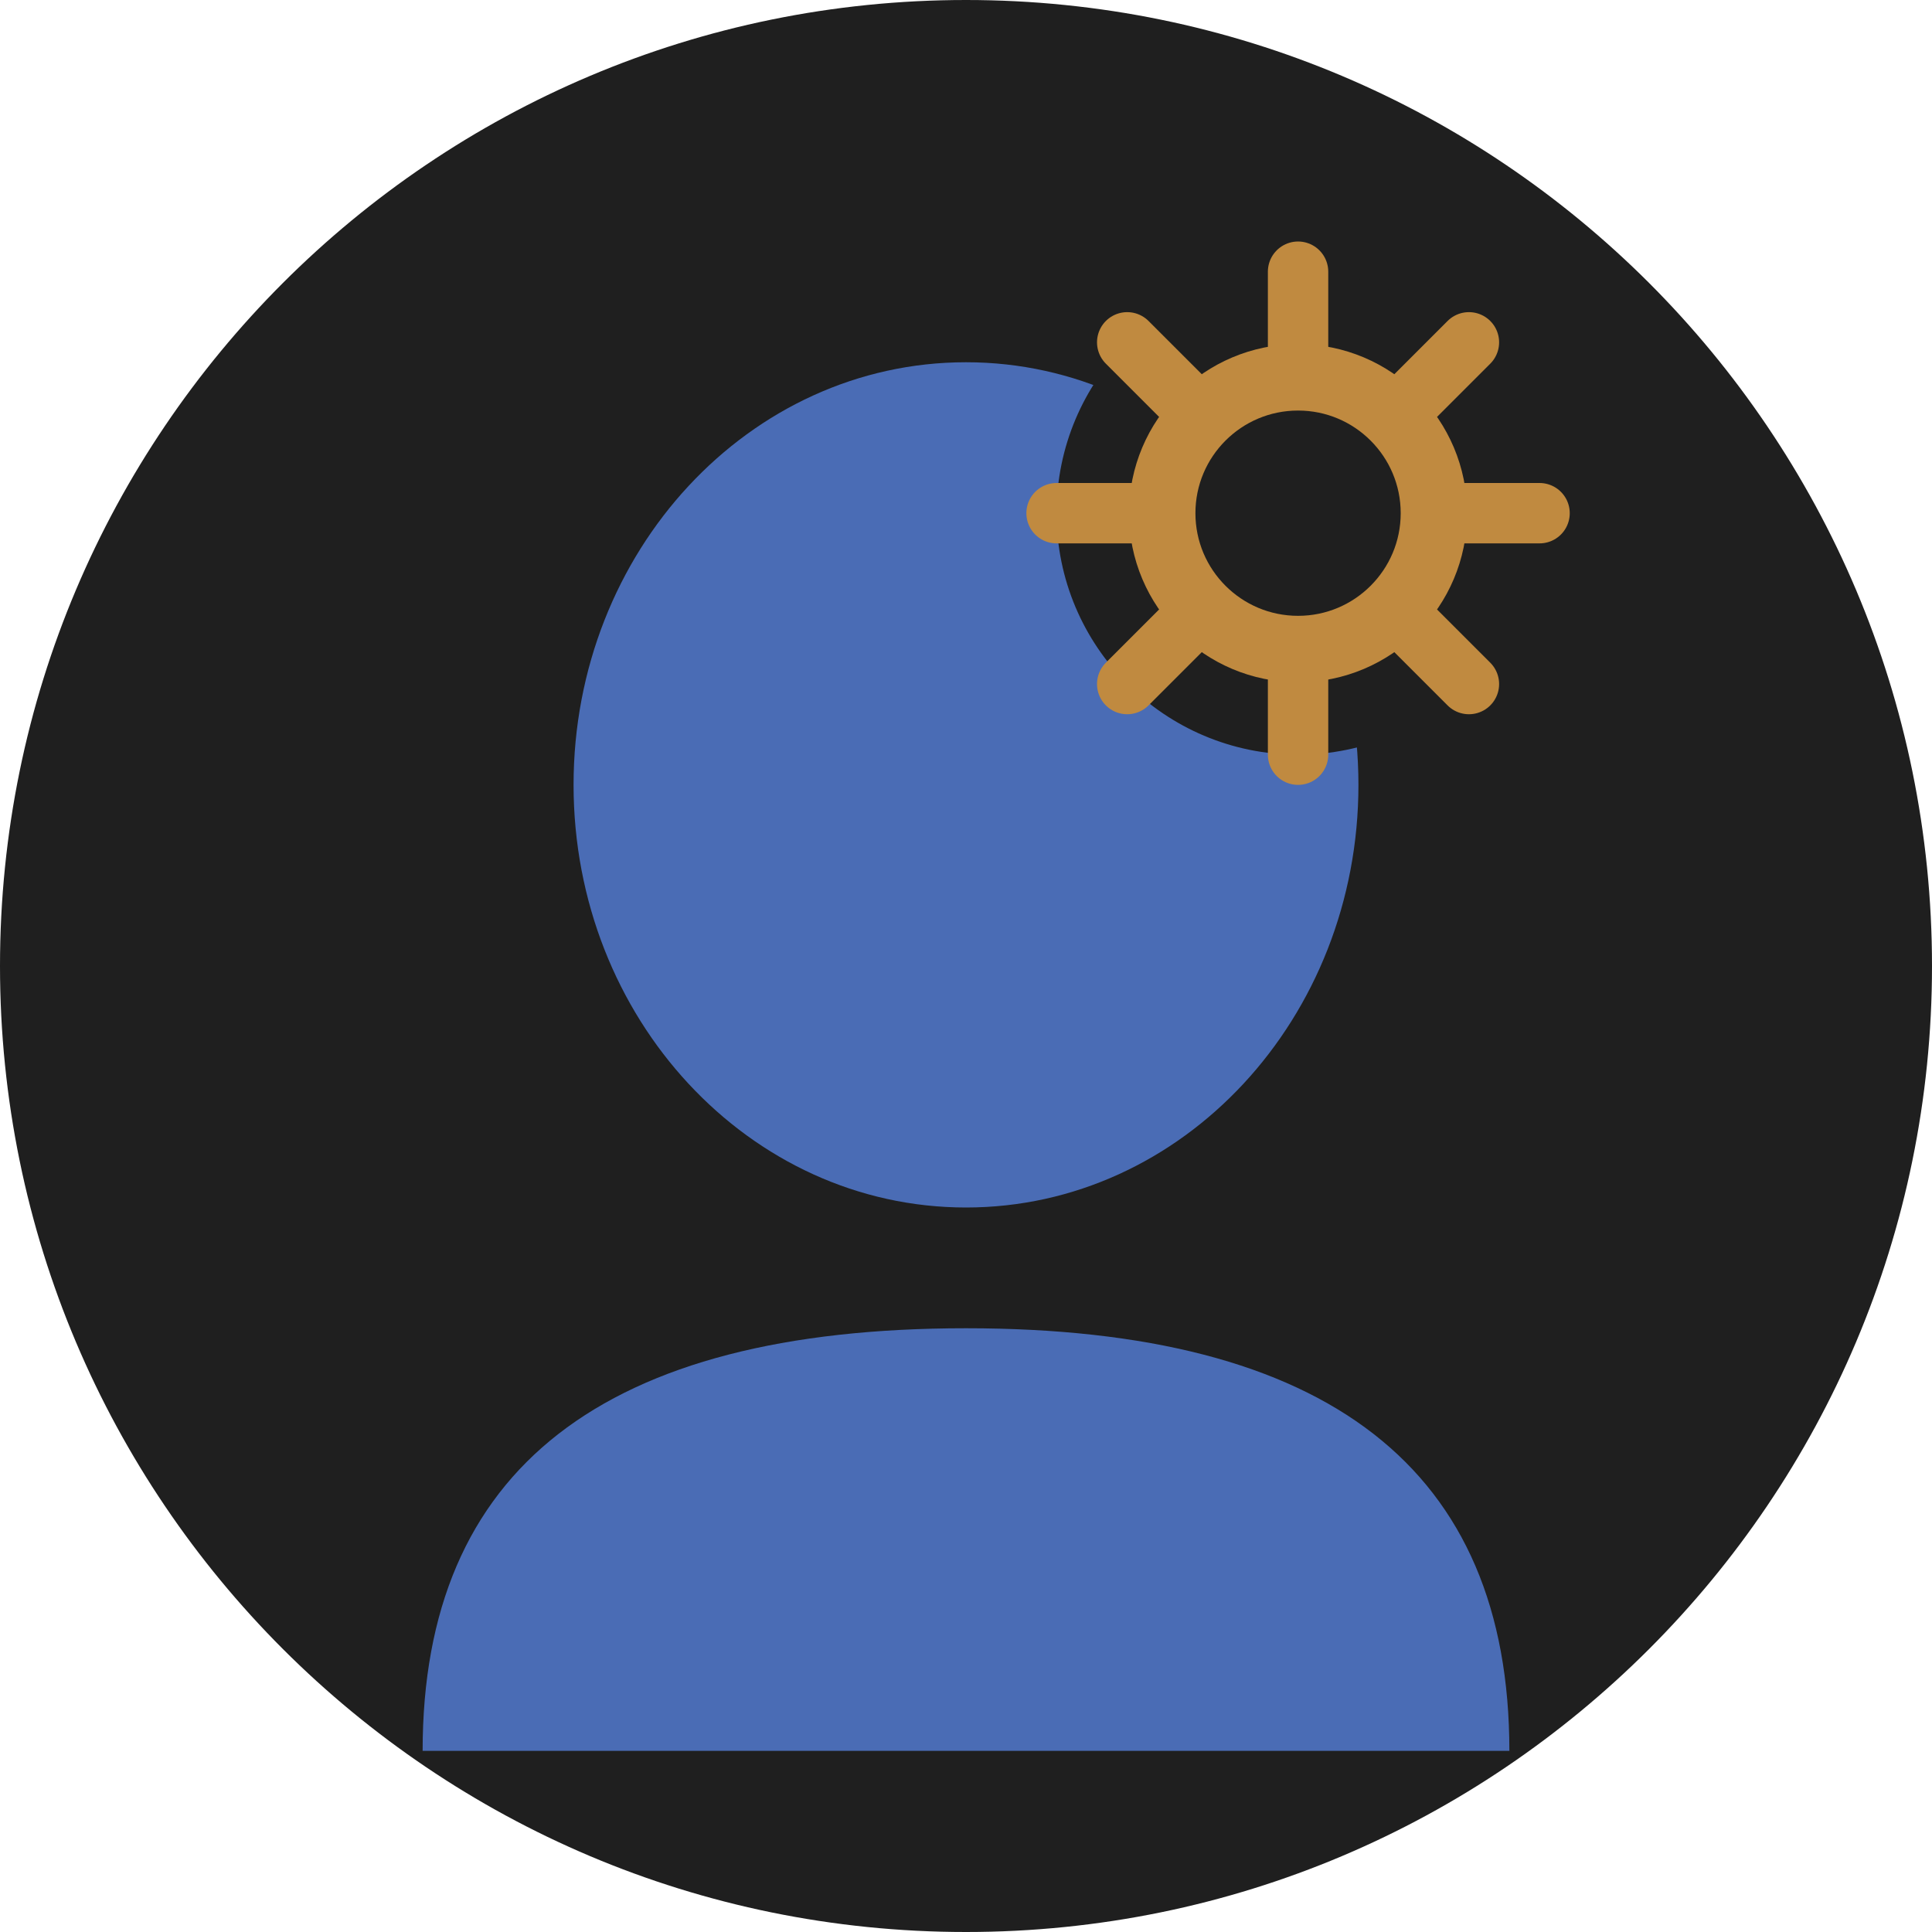
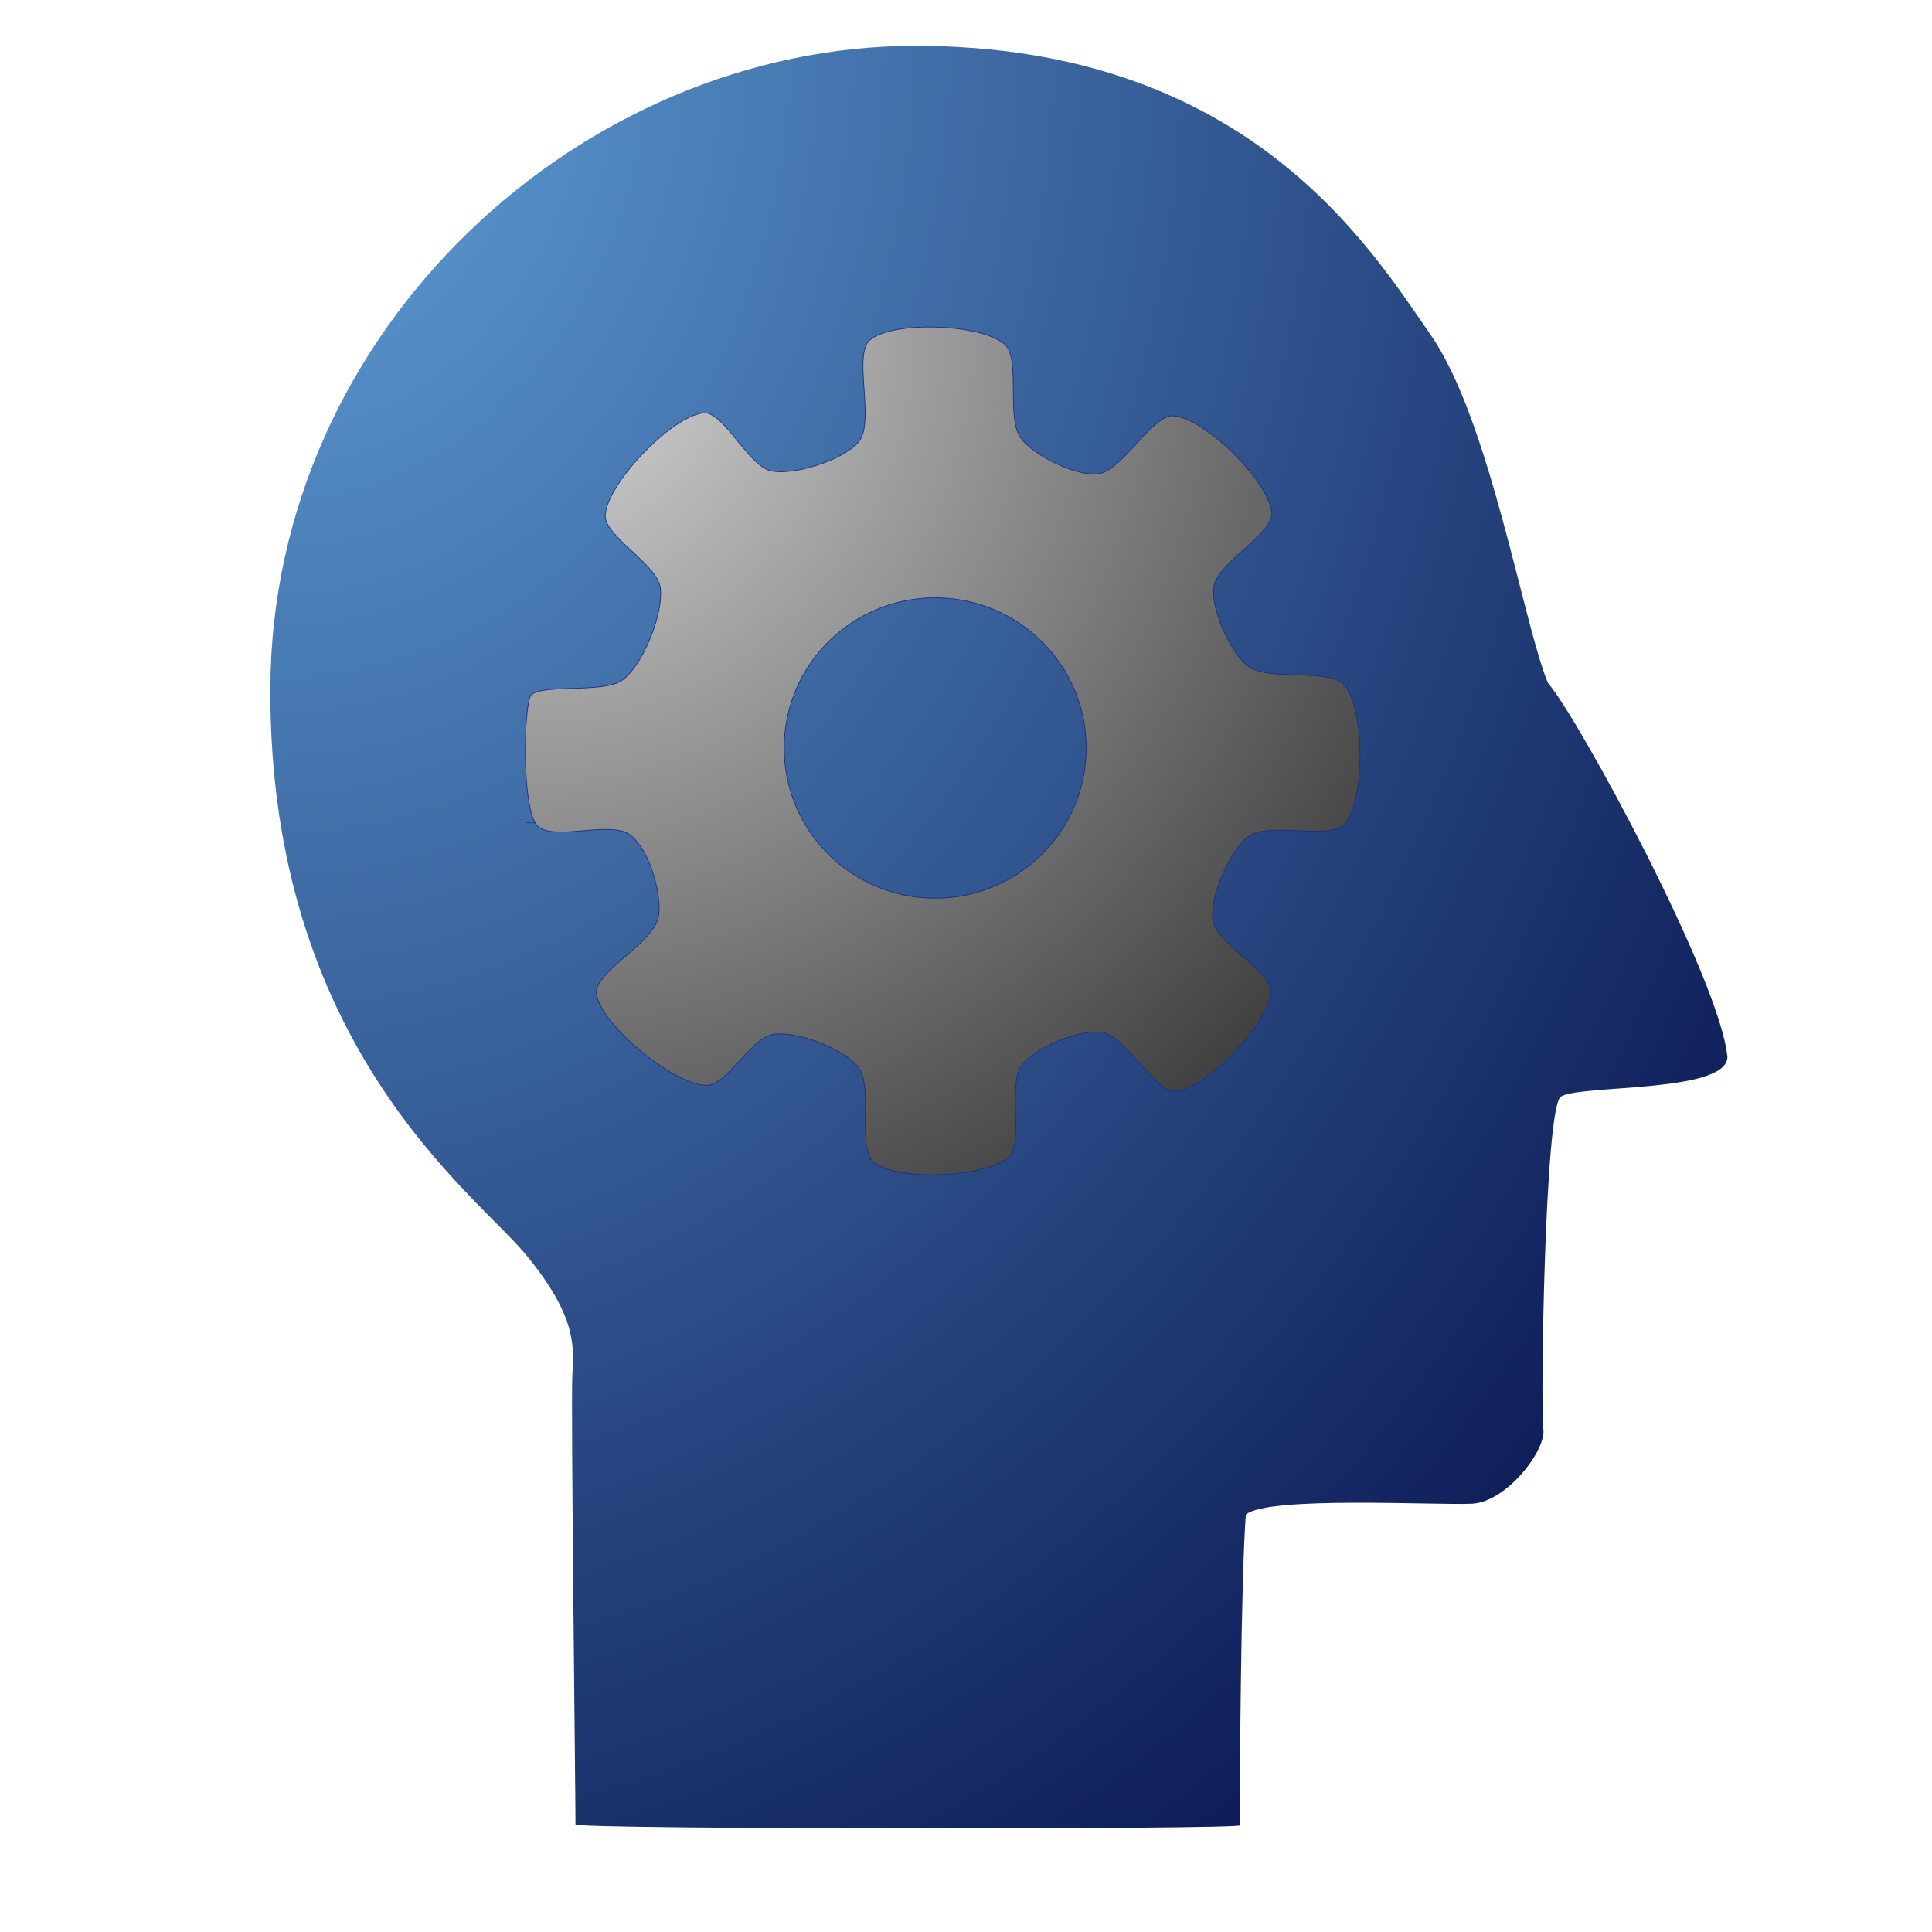
- <svg xmlns="http://www.w3.org/2000/svg" viewBox="0 0 64 64">
-   <circle cx="32" cy="32" r="32" fill="#1f1f1f" />
-   <ellipse cx="32" cy="26" rx="13" ry="14" fill="#4a6cb5" />
-   <path d="M14 58 Q14 44 32 44 Q50 44 50 58 Z" fill="#4a6cb5" />
-   <g transform="translate(43,17)">
-     <circle cx="0" cy="0" r="8" fill="#1f1f1f" />
-     <circle cx="0" cy="0" r="4.5" fill="none" stroke="#c08a40" stroke-width="2.2" />
-     <g stroke="#c08a40" stroke-width="2" stroke-linecap="round">
-       <line x1="0" y1="-8" x2="0" y2="-5.5" />
-       <line x1="0" y1="5.5" x2="0" y2="8" />
-       <line x1="-8" y1="0" x2="-5.5" y2="0" />
-       <line x1="5.5" y1="0" x2="8" y2="0" />
-       <line x1="-5.66" y1="-5.66" x2="-3.89" y2="-3.89" />
-       <line x1="3.89" y1="3.89" x2="5.66" y2="5.66" />
-       <line x1="5.66" y1="-5.66" x2="3.89" y2="-3.89" />
-       <line x1="-3.89" y1="3.89" x2="-5.66" y2="5.66" />
-     </g>
-   </g>
+ <svg xmlns="http://www.w3.org/2000/svg" width="1254pt" height="1254pt" viewBox="0 0 1254 1254">
+   <defs>
+     <radialGradient id="gradient0" gradientUnits="objectBoundingBox" cx="0" cy="0" fx="0" fy="0" r="1.414" spreadMethod="pad">
+       <stop stop-color="#60a1d9" offset="0" stop-opacity="1" />
+       <stop stop-color="#040d49" offset="0.944" stop-opacity="1" />
+     </radialGradient>
+     <radialGradient id="gradient1" gradientUnits="objectBoundingBox" cx="0" cy="0" fx="0" fy="0" r="1.414" spreadMethod="pad">
+       <stop stop-color="#d9d9d9" offset="0" stop-opacity="1" />
+       <stop stop-color="#272727" offset="1" stop-opacity="1" />
+     </radialGradient>
+   </defs>
+   <path id="shape0" transform="translate(175.4721, 29.75941)" fill="url(#gradient0)" fill-rule="evenodd" stroke="none" stroke-width="10" stroke-linecap="square" stroke-linejoin="bevel" d="M198.06 1154.46C198.269 1153.47 194.981 881.494 196.007 863.023C197.034 844.552 199.086 825.054 166.248 785.033C133.41 745.011 -1.02 649.576 0.006 416.632C1.032 183.687 202.165 0 418.69 0C635.215 0 714.886 132.718 753.17 187.656C791.453 242.594 813.481 375.91 829.269 413.579C849.057 436.249 941.202 606.607 945.731 656.34C945.26 680.074 847.688 674.021 837.426 682.231C827.165 690.44 824.322 884.416 826.269 897.913C828.217 911.411 802.431 945.144 779.908 946.249C757.384 947.354 646.899 941.092 633.163 953.327C629.927 994.063 628.975 1140.54 629.417 1154.99C629.414 1157.86 198.698 1157.71 198.06 1154.46Z" />
+   <path id="shape1" transform="translate(342, 534)" fill="none" stroke="#1b307d" stroke-width="0.47" stroke-linecap="square" stroke-linejoin="bevel" d="M24 1.5C15.385 1.5 9.42 0 0 0" />
+   <path id="shape2" fill="url(#gradient1)" fill-rule="evenodd" stroke="#1b307d" stroke-width="0.47" stroke-linecap="square" stroke-linejoin="bevel" d="M408.794 541.778L408.155 541.339L407.478 540.937L406.764 540.569L406.014 540.234L405.23 539.932L404.413 539.66L403.565 539.419L402.687 539.205L401.78 539.019L400.845 538.859L399.885 538.724L398.9 538.612L397.891 538.523L396.861 538.454L395.81 538.405L394.74 538.375L393.652 538.362L392.547 538.365L391.428 538.383L390.294 538.415L389.149 538.458L387.992 538.513L386.825 538.578L385.651 538.651L384.469 538.732L383.282 538.818L382.09 538.91L380.896 539.005L379.7 539.103L378.504 539.201L377.309 539.3L376.117 539.397L374.929 539.491L373.746 539.582L372.57 539.668L371.402 539.747L370.243 539.819L369.095 539.882L367.96 539.934L366.837 539.976L365.73 540.005L364.639 540.02L363.565 540.02L362.511 540.004L361.476 539.97L360.464 539.918L359.474 539.845L358.509 539.752L357.57 539.635L356.658 539.496L355.774 539.331L354.92 539.14L354.097 538.921L353.307 538.674L352.551 538.396L351.831 538.088L351.147 537.747L350.501 537.372L349.894 536.963L349.328 536.517L348.804 536.034L348.327 535.507L347.866 534.898L347.423 534.21L346.996 533.447L346.586 532.61L346.192 531.704L345.815 530.729L345.453 529.69L345.107 528.588L344.777 527.427L344.462 526.209L344.163 524.937L343.878 523.613L343.608 522.241L343.353 520.823L343.112 519.361L342.885 517.859L342.672 516.319L342.473 514.744L342.287 513.137L342.115 511.5L341.956 509.835L341.81 508.147L341.677 506.437L341.557 504.708L341.449 502.963L341.353 501.204L341.269 499.435L341.197 497.657L341.136 495.874L341.087 494.089L341.049 492.304L341.022 490.521L341.006 488.744L341 486.975L341.005 485.218L341.02 483.473L341.045 481.746L341.08 480.037L341.124 478.35L341.178 476.687L341.241 475.052L341.313 473.447L341.394 471.874L341.483 470.337L341.581 468.837L341.687 467.379L341.801 465.963L341.923 464.594L342.052 463.274L342.189 462.006L342.333 460.791L342.484 459.634L342.642 458.537L342.807 457.502L342.978 456.532L343.155 455.63L343.338 454.798L343.527 454.04L343.722 453.358L343.922 452.754L344.127 452.232L344.337 451.794L344.587 451.398L344.897 451.025L345.264 450.676L345.687 450.348L346.163 450.041L346.693 449.754L347.272 449.487L347.901 449.239L348.576 449.009L349.296 448.795L350.059 448.598L350.864 448.416L351.709 448.249L352.591 448.096L353.51 447.955L354.462 447.827L355.448 447.71L356.464 447.604L357.508 447.508L358.58 447.42L359.677 447.341L360.798 447.269L361.941 447.204L363.103 447.144L364.283 447.089L365.48 447.039L366.691 446.992L367.915 446.947L369.15 446.904L370.394 446.861L371.646 446.819L372.903 446.776L374.163 446.732L375.426 446.685L376.689 446.635L377.95 446.582L379.207 446.523L380.46 446.459L381.705 446.388L382.942 446.31L384.168 446.224L385.381 446.13L386.581 446.026L387.764 445.911L388.929 445.785L390.075 445.647L391.2 445.496L392.301 445.332L393.377 445.153L394.427 444.959L395.447 444.748L396.438 444.521L397.396 444.276L398.32 444.013L399.209 443.73L400.06 443.427L400.872 443.104L401.642 442.758L402.369 442.39L403.052 441.999L403.688 441.583L404.351 441.1L405.013 440.58L405.674 440.022L406.334 439.428L406.993 438.799L407.65 438.137L408.305 437.441L408.956 436.714L409.605 435.956L410.25 435.169L410.891 434.354L411.527 433.511L412.159 432.642L412.785 431.748L413.406 430.83L414.021 429.889L414.629 428.926L415.23 427.942L415.824 426.939L416.41 425.917L416.987 424.878L417.557 423.823L418.117 422.752L418.667 421.667L419.208 420.569L419.739 419.459L420.258 418.338L420.767 417.208L421.264 416.069L421.75 414.922L422.222 413.769L422.682 412.61L423.129 411.447L423.562 410.281L423.981 409.113L424.386 407.944L424.776 406.775L425.15 405.607L425.509 404.441L425.852 403.279L426.178 402.121L426.487 400.969L426.778 399.824L427.052 398.686L427.308 397.557L427.545 396.438L427.763 395.33L427.961 394.234L428.14 393.152L428.298 392.084L428.436 391.031L428.552 389.995L428.647 388.976L428.719 387.976L428.77 386.996L428.797 386.037L428.801 385.1L428.782 384.186L428.738 383.296L428.67 382.432L428.578 381.593L428.413 380.634L428.168 379.666L427.845 378.691L427.448 377.709L426.98 376.721L426.446 375.727L425.849 374.726L425.193 373.721L424.482 372.711L423.719 371.697L422.907 370.678L422.052 369.657L421.155 368.632L420.222 367.605L419.255 366.576L418.258 365.545L417.236 364.513L416.192 363.48L415.128 362.447L414.051 361.414L412.961 360.382L411.865 359.351L410.765 358.321L409.664 357.293L408.567 356.268L407.478 355.246L406.399 354.226L405.336 353.211L404.29 352.199L403.267 351.193L402.27 350.191L401.302 349.195L400.367 348.204L399.469 347.221L398.612 346.244L397.799 345.274L397.034 344.312L396.32 343.358L395.662 342.413L395.063 341.477L394.527 340.55L394.057 339.633L393.657 338.727L393.331 337.832L393.083 336.948L392.915 336.075L392.833 335.215L392.839 334.368L392.932 333.349L393.086 332.297L393.301 331.212L393.574 330.097L393.903 328.953L394.288 327.781L394.727 326.583L395.218 325.362L395.76 324.117L396.35 322.852L396.989 321.567L397.673 320.265L398.402 318.946L399.174 317.613L399.987 316.267L400.84 314.909L401.731 313.542L402.659 312.167L403.622 310.785L404.619 309.399L405.647 308.009L406.707 306.617L407.795 305.225L408.911 303.835L410.052 302.448L411.218 301.066L412.407 299.69L413.617 298.323L414.846 296.965L416.094 295.618L417.358 294.283L418.638 292.964L419.93 291.66L421.235 290.374L422.55 289.107L423.874 287.862L425.205 286.638L426.542 285.439L427.884 284.265L429.227 283.119L430.572 282.002L431.917 280.915L433.259 279.86L434.598 278.839L435.931 277.854L437.258 276.905L438.577 275.995L439.886 275.125L441.184 274.297L442.469 273.513L443.739 272.773L444.994 272.08L446.231 271.436L447.448 270.841L448.646 270.298L449.821 269.807L450.972 269.372L452.098 268.992L453.198 268.671L454.269 268.409L455.31 268.208L456.319 268.07L457.296 267.997L458.155 268.015L459.025 268.139L459.905 268.365L460.796 268.688L461.697 269.102L462.608 269.603L463.528 270.187L464.456 270.848L465.394 271.582L466.339 272.383L467.292 273.247L468.252 274.17L469.22 275.146L470.194 276.17L471.175 277.238L472.161 278.345L473.153 279.487L474.15 280.657L475.152 281.852L476.158 283.067L477.169 284.297L478.183 285.537L479.201 286.782L480.221 288.028L481.245 289.269L482.27 290.502L483.297 291.72L484.326 292.92L485.356 294.096L486.387 295.244L487.418 296.359L488.449 297.436L489.48 298.47L490.51 299.456L491.539 300.39L492.567 301.267L493.593 302.083L494.616 302.831L495.638 303.508L496.656 304.108L497.671 304.627L498.682 305.06L499.69 305.403L500.692 305.649L501.499 305.794L502.334 305.915L503.197 306.012L504.086 306.087L504.999 306.14L505.937 306.171L506.897 306.18L507.878 306.167L508.88 306.134L509.9 306.08L510.938 306.006L511.993 305.912L513.063 305.799L514.147 305.666L515.244 305.515L516.353 305.346L517.472 305.158L518.6 304.953L519.737 304.731L520.88 304.492L522.029 304.236L523.183 303.964L524.339 303.676L525.498 303.373L526.658 303.055L527.817 302.722L528.975 302.375L530.129 302.014L531.28 301.639L532.426 301.251L533.565 300.85L534.697 300.436L535.819 300.011L536.932 299.574L538.034 299.125L539.123 298.665L540.198 298.195L541.259 297.714L542.303 297.224L543.33 296.724L544.339 296.214L545.328 295.696L546.296 295.17L547.242 294.635L548.165 294.092L549.063 293.543L549.936 292.986L550.781 292.422L551.599 291.853L552.387 291.277L553.145 290.696L553.87 290.11L554.563 289.519L555.222 288.923L555.845 288.323L556.432 287.72L556.981 287.114L557.491 286.504L557.97 285.861L558.413 285.174L558.82 284.445L559.194 283.675L559.535 282.865L559.844 282.018L560.123 281.134L560.373 280.215L560.595 279.263L560.79 278.279L560.96 277.265L561.105 276.223L561.227 275.153L561.328 274.057L561.407 272.938L561.468 271.795L561.51 270.632L561.534 269.449L561.543 268.249L561.538 267.031L561.519 265.799L561.487 264.553L561.445 263.296L561.392 262.028L561.331 260.751L561.263 259.467L561.188 258.177L561.109 256.882L561.025 255.585L560.939 254.287L560.852 252.989L560.764 251.693L560.677 250.401L560.593 249.113L560.511 247.832L560.435 246.559L560.364 245.295L560.3 244.042L560.245 242.802L560.199 241.575L560.163 240.365L560.14 239.171L560.129 237.997L560.133 236.842L560.152 235.709L560.188 234.599L560.241 233.514L560.314 232.456L560.407 231.425L560.522 230.424L560.659 229.453L560.82 228.515L561.006 227.611L561.218 226.742L561.458 225.91L561.726 225.117L562.025 224.364L562.354 223.652L562.716 222.983L563.112 222.36L563.542 221.782L564.008 221.252L564.511 220.771L565.234 220.179L566.02 219.609L566.867 219.061L567.773 218.534L568.736 218.03L569.753 217.547L570.823 217.085L571.944 216.645L573.114 216.227L574.33 215.83L575.591 215.454L576.895 215.099L578.239 214.766L579.621 214.453L581.04 214.162L582.493 213.891L583.979 213.641L585.495 213.412L587.039 213.204L588.609 213.016L590.204 212.849L591.82 212.702L593.457 212.575L595.112 212.469L596.782 212.383L598.467 212.317L600.164 212.271L601.87 212.245L603.585 212.239L605.305 212.253L607.029 212.286L608.754 212.339L610.479 212.412L612.202 212.504L613.92 212.616L615.632 212.747L617.336 212.897L619.029 213.067L620.709 213.256L622.374 213.463L624.023 213.69L625.653 213.936L627.263 214.2L628.849 214.483L630.411 214.785L631.946 215.106L633.452 215.444L634.927 215.802L636.368 216.178L637.775 216.572L639.145 216.984L640.475 217.414L641.765 217.863L643.011 218.329L644.212 218.814L645.365 219.316L646.469 219.836L647.522 220.373L648.521 220.928L649.465 221.501L650.351 222.091L651.177 222.699L651.942 223.324L652.448 223.796L652.923 224.311L653.368 224.868L653.784 225.466L654.172 226.102L654.533 226.775L654.867 227.485L655.177 228.23L655.463 229.009L655.726 229.82L655.966 230.662L656.186 231.534L656.386 232.434L656.566 233.362L656.729 234.315L656.874 235.293L657.003 236.293L657.118 237.316L657.218 238.359L657.305 239.421L657.38 240.501L657.444 241.598L657.497 242.71L657.542 243.836L657.579 244.975L657.608 246.125L657.632 247.284L657.65 248.453L657.664 249.629L657.675 250.811L657.684 251.997L657.691 253.187L657.699 254.379L657.707 255.572L657.717 256.765L657.73 257.955L657.747 259.143L657.769 260.326L657.797 261.503L657.831 262.673L657.873 263.834L657.924 264.986L657.985 266.126L658.056 267.255L658.14 268.369L658.236 269.469L658.346 270.552L658.471 271.618L658.611 272.664L658.768 273.691L658.943 274.696L659.137 275.677L659.351 276.635L659.585 277.567L659.841 278.472L660.12 279.349L660.422 280.197L660.749 281.014L661.102 281.798L661.482 282.55L661.89 283.266L662.326 283.946L662.791 284.589L663.336 285.27L663.92 285.953L664.543 286.638L665.203 287.324L665.899 288.011L666.629 288.698L667.393 289.383L668.188 290.067L669.014 290.748L669.869 291.426L670.751 292.1L671.659 292.769L672.592 293.433L673.548 294.092L674.526 294.743L675.525 295.387L676.543 296.022L677.579 296.649L678.631 297.265L679.698 297.872L680.778 298.467L681.871 299.051L682.974 299.622L684.087 300.179L685.208 300.723L686.335 301.252L687.467 301.765L688.604 302.262L689.742 302.742L690.882 303.205L692.021 303.649L693.159 304.074L694.293 304.48L695.423 304.864L696.546 305.228L697.662 305.569L698.77 305.888L699.867 306.184L700.953 306.455L702.026 306.701L703.084 306.922L704.127 307.117L705.152 307.284L706.159 307.424L707.146 307.535L708.111 307.617L709.054 307.669L709.973 307.691L710.866 307.681L711.732 307.639L712.57 307.564L713.522 307.417L714.483 307.19L715.451 306.885L716.426 306.507L717.409 306.059L718.397 305.544L719.392 304.966L720.392 304.329L721.398 303.635L722.408 302.889L723.422 302.093L724.44 301.252L725.461 300.368L726.486 299.446L727.513 298.489L728.542 297.5L729.573 296.483L730.605 295.441L731.637 294.377L732.671 293.296L733.704 292.201L734.736 291.095L735.768 289.982L736.798 288.864L737.827 287.747L738.854 286.633L739.877 285.525L740.898 284.427L741.915 283.343L742.929 282.277L743.938 281.23L744.942 280.208L745.941 279.214L746.934 278.251L747.922 277.322L748.902 276.431L749.876 275.582L750.843 274.778L751.802 274.022L752.752 273.318L753.694 272.67L754.627 272.081L755.55 271.555L756.463 271.094L757.366 270.703L758.258 270.385L759.139 270.143L760.008 269.981L760.866 269.903L761.71 269.911L762.692 270.003L763.705 270.154L764.748 270.364L765.821 270.63L766.92 270.952L768.046 271.328L769.195 271.755L770.367 272.234L771.561 272.762L772.774 273.338L774.005 273.96L775.254 274.628L776.517 275.338L777.794 276.09L779.082 276.883L780.382 277.715L781.691 278.584L783.007 279.488L784.329 280.428L785.656 281.4L786.986 282.403L788.317 283.437L789.649 284.498L790.979 285.587L792.306 286.701L793.628 287.839L794.944 289L796.253 290.181L797.553 291.382L798.842 292.6L800.119 293.835L801.382 295.086L802.63 296.349L803.862 297.625L805.075 298.911L806.269 300.205L807.442 301.508L808.592 302.816L809.717 304.129L810.817 305.445L811.89 306.762L812.934 308.079L813.947 309.395L814.929 310.708L815.877 312.016L816.791 313.318L817.668 314.613L818.508 315.899L819.308 317.174L820.067 318.438L820.784 319.688L821.457 320.922L822.085 322.141L822.665 323.341L823.197 324.523L823.68 325.683L824.11 326.82L824.488 327.934L824.811 329.022L825.078 330.084L825.288 331.117L825.439 332.12L825.529 333.091L825.534 333.931L825.451 334.782L825.281 335.646L825.029 336.52L824.699 337.406L824.294 338.303L823.818 339.209L823.274 340.125L822.666 341.051L821.998 341.985L821.273 342.928L820.495 343.879L819.668 344.838L818.796 345.804L817.881 346.777L816.928 347.756L815.941 348.742L814.922 349.733L813.876 350.729L812.806 351.729L811.717 352.735L810.61 353.744L809.491 354.756L808.363 355.772L807.229 356.79L806.094 357.811L804.96 358.833L803.832 359.857L802.713 360.882L801.607 361.908L800.517 362.934L799.447 363.959L798.402 364.984L797.383 366.008L796.395 367.03L795.443 368.051L794.528 369.069L793.656 370.084L792.829 371.096L792.052 372.105L791.327 373.11L790.659 374.11L790.051 375.106L789.508 376.096L789.032 377.081L788.627 378.06L788.297 379.032L788.045 379.997L787.876 380.955L787.782 381.789L787.719 382.651L787.686 383.54L787.683 384.454L787.708 385.393L787.761 386.355L787.841 387.338L787.948 388.341L788.082 389.364L788.241 390.403L788.424 391.459L788.632 392.53L788.864 393.614L789.119 394.71L789.396 395.817L789.694 396.933L790.014 398.058L790.354 399.189L790.715 400.325L791.094 401.466L791.492 402.609L791.907 403.753L792.34 404.898L792.79 406.041L793.256 407.181L793.737 408.317L794.233 409.448L794.743 410.572L795.266 411.688L795.803 412.794L796.351 413.89L796.911 414.973L797.482 416.043L798.064 417.098L798.655 418.137L799.255 419.159L799.864 420.161L800.48 421.143L801.104 422.103L801.734 423.041L802.37 423.954L803.011 424.842L803.657 425.702L804.307 426.535L804.96 427.337L805.616 428.109L806.274 428.848L806.934 429.553L807.594 430.223L808.255 430.857L808.915 431.453L809.574 432.01L810.226 432.51L810.917 432.979L811.647 433.42L812.413 433.833L813.216 434.219L814.052 434.579L814.921 434.914L815.821 435.226L816.751 435.514L817.71 435.78L818.696 436.026L819.708 436.251L820.744 436.458L821.803 436.647L822.883 436.819L823.984 436.975L825.103 437.116L826.24 437.243L827.393 437.357L828.56 437.459L829.741 437.551L830.933 437.632L832.136 437.705L833.348 437.77L834.567 437.827L835.793 437.879L837.023 437.926L838.257 437.969L839.493 438.009L840.73 438.047L841.965 438.085L843.199 438.122L844.429 438.16L845.654 438.201L846.873 438.244L848.084 438.292L849.285 438.345L850.477 438.403L851.656 438.469L852.822 438.543L853.973 438.626L855.109 438.72L856.226 438.824L857.325 438.94L858.404 439.069L859.46 439.213L860.494 439.371L861.503 439.546L862.487 439.738L863.443 439.947L864.37 440.176L865.268 440.425L866.133 440.695L866.966 440.987L867.765 441.302L868.528 441.641L869.254 442.006L869.942 442.396L870.59 442.813L871.196 443.259L871.76 443.733L872.28 444.238L872.754 444.774L873.375 445.576L873.975 446.439L874.555 447.363L875.116 448.344L875.657 449.382L876.178 450.473L876.679 451.616L877.161 452.808L877.622 454.048L878.064 455.334L878.486 456.663L878.888 458.034L879.27 459.444L879.632 460.891L879.974 462.374L880.296 463.89L880.599 465.437L880.881 467.013L881.143 468.617L881.386 470.245L881.608 471.896L881.81 473.568L881.993 475.259L882.155 476.967L882.297 478.689L882.42 480.424L882.522 482.17L882.604 483.925L882.666 485.685L882.708 487.451L882.73 489.218L882.732 490.987L882.713 492.753L882.675 494.515L882.616 496.272L882.538 498.021L882.439 499.76L882.32 501.487L882.18 503.2L882.021 504.897L881.841 506.576L881.641 508.234L881.421 509.871L881.181 511.483L880.92 513.068L880.639 514.625L880.338 516.152L880.017 517.646L879.675 519.106L879.313 520.529L878.931 521.913L878.528 523.257L878.105 524.557L877.662 525.813L877.198 527.022L876.714 528.182L876.21 529.291L875.685 530.347L875.14 531.348L874.574 532.291L873.988 533.175L873.381 533.998L872.754 534.758L872.285 535.251L871.77 535.709L871.212 536.136L870.611 536.53L869.969 536.894L869.288 537.229L868.569 537.535L867.813 537.814L867.022 538.066L866.197 538.294L865.339 538.498L864.45 538.679L863.532 538.838L862.584 538.976L861.61 539.094L860.61 539.195L859.586 539.277L858.539 539.343L857.471 539.394L856.382 539.431L855.275 539.455L854.151 539.467L853.01 539.467L851.855 539.458L850.687 539.441L849.507 539.415L848.316 539.383L847.117 539.346L845.91 539.304L844.696 539.259L843.478 539.211L842.256 539.163L841.032 539.114L839.808 539.067L838.584 539.022L837.362 538.98L836.144 538.942L834.93 538.91L833.723 538.884L832.523 538.866L831.332 538.857L830.152 538.857L828.983 538.868L827.828 538.891L826.687 538.928L825.562 538.978L824.454 539.044L823.365 539.126L822.296 539.225L821.248 539.343L820.224 539.48L819.223 539.638L818.248 539.818L817.3 540.021L816.381 540.248L815.491 540.499L814.632 540.777L813.806 541.082L813.014 541.416L812.257 541.779L811.537 542.172L810.855 542.597L810.212 543.054L809.546 543.582L808.879 544.149L808.211 544.754L807.544 545.397L806.878 546.075L806.214 546.788L805.551 547.534L804.892 548.313L804.235 549.121L803.582 549.959L802.933 550.826L802.29 551.719L801.651 552.638L801.019 553.58L800.393 554.546L799.775 555.534L799.164 556.542L798.561 557.569L797.968 558.614L797.383 559.676L796.809 560.752L796.245 561.843L795.692 562.947L795.151 564.062L794.622 565.187L794.106 566.321L793.603 567.463L793.114 568.61L792.64 569.763L792.181 570.92L791.737 572.079L791.309 573.239L790.899 574.4L790.505 575.558L790.129 576.714L789.772 577.867L789.434 579.014L789.115 580.154L788.817 581.287L788.539 582.41L788.282 583.523L788.047 584.625L787.835 585.713L787.646 586.788L787.48 587.846L787.338 588.888L787.221 589.912L787.129 590.917L787.062 591.901L787.022 592.863L787.009 593.802L787.024 594.717L787.066 595.605L787.137 596.467L787.238 597.3L787.42 598.278L787.69 599.262L788.045 600.252L788.479 601.249L788.989 602.251L789.571 603.257L790.221 604.269L790.934 605.284L791.707 606.304L792.535 607.327L793.415 608.353L794.342 609.381L795.313 610.412L796.322 611.445L797.366 612.478L798.442 613.513L799.544 614.549L800.67 615.585L801.813 616.62L802.972 617.655L804.141 618.689L805.317 619.721L806.495 620.752L807.672 621.78L808.842 622.806L810.003 623.829L811.15 624.848L812.28 625.863L813.387 626.874L814.468 627.881L815.518 628.882L816.535 629.878L817.513 630.868L818.448 631.852L819.337 632.829L820.176 633.799L820.959 634.762L821.684 635.717L822.346 636.663L822.941 637.601L823.466 638.529L823.915 639.448L824.284 640.358L824.571 641.257L824.77 642.145L824.878 643.022L824.891 643.888L824.819 644.862L824.688 645.869L824.499 646.907L824.254 647.976L823.953 649.074L823.598 650.198L823.192 651.348L822.734 652.521L822.228 653.717L821.673 654.934L821.072 656.17L820.427 657.423L819.738 658.693L819.008 659.977L818.237 661.274L817.427 662.582L816.58 663.901L815.698 665.227L814.781 666.561L813.83 667.899L812.849 669.242L811.838 670.586L810.798 671.931L809.731 673.275L808.639 674.617L807.523 675.954L806.385 677.285L805.226 678.61L804.047 679.925L802.85 681.231L801.636 682.524L800.408 683.804L799.166 685.069L797.912 686.318L796.647 687.548L795.374 688.759L794.092 689.948L792.805 691.115L791.513 692.257L790.218 693.374L788.921 694.463L787.624 695.523L786.328 696.553L785.036 697.551L783.747 698.515L782.465 699.444L781.189 700.336L779.923 701.189L778.666 702.003L777.422 702.776L776.19 703.505L774.974 704.19L773.773 704.829L772.59 705.421L771.427 705.963L770.284 706.454L769.163 706.894L768.066 707.279L766.994 707.609L765.948 707.882L764.931 708.097L763.943 708.251L762.987 708.344L762.151 708.352L761.303 708.269L760.443 708.099L759.572 707.846L758.689 707.512L757.796 707.103L756.893 706.622L755.98 706.072L755.057 705.457L754.126 704.781L753.186 704.048L752.237 703.26L751.281 702.423L750.318 701.539L749.348 700.613L748.371 699.647L747.387 698.646L746.399 697.613L745.404 696.553L744.405 695.468L743.402 694.362L742.394 693.24L741.383 692.105L740.368 690.96L739.35 689.809L738.33 688.656L737.308 687.505L736.284 686.358L735.259 685.221L734.233 684.097L733.207 682.989L732.18 681.901L731.154 680.837L730.129 679.8L729.105 678.794L728.083 677.824L727.062 676.891L726.044 676.001L725.029 675.157L724.017 674.363L723.009 673.621L722.005 672.937L721.005 672.313L720.01 671.754L719.02 671.263L718.036 670.844L717.059 670.5L716.087 670.235L715.123 670.053L714.299 669.951L713.446 669.877L712.566 669.831L711.66 669.813L710.729 669.823L709.775 669.858L708.798 669.92L707.801 670.008L706.784 670.12L705.75 670.256L704.699 670.417L703.633 670.6L702.552 670.806L701.459 671.034L700.355 671.284L699.241 671.554L698.118 671.845L696.989 672.156L695.853 672.486L694.713 672.834L693.57 673.201L692.425 673.585L691.28 673.987L690.135 674.404L688.993 674.838L687.854 675.286L686.721 675.75L685.594 676.227L684.474 676.719L683.364 677.223L682.264 677.739L681.175 678.268L680.1 678.808L679.039 679.358L677.995 679.919L676.967 680.49L675.957 681.069L674.968 681.657L674 682.253L673.054 682.856L672.133 683.467L671.236 684.083L670.366 684.705L669.524 685.332L668.712 685.964L667.93 686.599L667.18 687.239L666.464 687.88L665.782 688.525L665.136 689.171L664.528 689.818L663.959 690.466L663.43 691.113L662.966 691.745L662.535 692.417L662.136 693.128L661.768 693.876L661.429 694.66L661.118 695.478L660.834 696.329L660.576 697.212L660.343 698.125L660.134 699.066L659.948 700.034L659.783 701.028L659.638 702.046L659.512 703.088L659.405 704.15L659.315 705.232L659.24 706.333L659.18 707.451L659.134 708.585L659.1 709.732L659.077 710.892L659.065 712.064L659.062 713.245L659.067 714.435L659.078 715.631L659.095 716.833L659.117 718.039L659.142 719.248L659.169 720.457L659.198 721.667L659.226 722.874L659.254 724.079L659.279 725.278L659.301 726.472L659.318 727.658L659.33 728.835L659.335 730.001L659.332 731.156L659.321 732.297L659.299 733.423L659.265 734.534L659.22 735.626L659.16 736.7L659.087 737.753L658.997 738.783L658.89 739.791L658.766 740.773L658.622 741.729L658.458 742.658L658.273 743.557L658.065 744.425L657.833 745.261L657.576 746.064L657.294 746.832L656.984 747.563L656.647 748.256L656.279 748.91L655.882 749.523L655.453 750.094L654.991 750.621L654.495 751.103L653.747 751.735L652.937 752.35L652.068 752.948L651.141 753.529L650.159 754.093L649.123 754.639L648.036 755.167L646.899 755.678L645.714 756.172L644.484 756.647L643.211 757.105L641.896 757.545L640.542 757.966L639.15 758.37L637.723 758.756L636.262 759.123L634.77 759.472L633.249 759.802L631.7 760.114L630.126 760.408L628.529 760.683L626.91 760.939L625.272 761.176L623.617 761.394L621.946 761.594L620.263 761.774L618.568 761.935L616.864 762.077L615.152 762.2L613.436 762.303L611.716 762.387L609.995 762.451L608.275 762.496L606.558 762.52L604.845 762.525L603.14 762.511L601.443 762.476L599.758 762.421L598.085 762.346L596.428 762.251L594.787 762.135L593.165 761.999L591.564 761.843L589.987 761.666L588.434 761.469L586.908 761.25L585.412 761.011L583.946 760.752L582.514 760.471L581.117 760.169L579.757 759.846L578.436 759.502L577.156 759.136L575.919 758.749L574.728 758.341L573.583 757.911L572.488 757.46L571.444 756.987L570.454 756.492L569.518 755.976L568.64 755.437L567.821 754.876L567.064 754.294L566.559 753.844L566.087 753.349L565.646 752.809L565.235 752.226L564.853 751.601L564.5 750.936L564.173 750.232L563.872 749.491L563.596 748.713L563.344 747.901L563.115 747.055L562.907 746.178L562.72 745.27L562.553 744.333L562.405 743.369L562.274 742.378L562.16 741.363L562.062 740.325L561.978 739.264L561.907 738.183L561.849 737.083L561.802 735.965L561.765 734.831L561.738 733.682L561.719 732.52L561.708 731.345L561.702 730.16L561.702 728.966L561.706 727.764L561.713 726.556L561.721 725.343L561.731 724.126L561.741 722.907L561.75 721.688L561.756 720.469L561.76 719.252L561.759 718.039L561.753 716.831L561.741 715.629L561.721 714.436L561.693 713.251L561.656 712.077L561.608 710.915L561.548 709.767L561.476 708.633L561.391 707.516L561.291 706.416L561.175 705.336L561.042 704.276L560.892 703.238L560.723 702.224L560.534 701.234L560.325 700.271L560.093 699.335L559.839 698.428L559.56 697.552L559.257 696.707L558.927 695.896L558.571 695.12L558.186 694.38L557.772 693.677L557.328 693.013L556.853 692.39L556.316 691.755L555.741 691.121L555.13 690.49L554.483 689.86L553.802 689.233L553.089 688.61L552.344 687.99L551.568 687.374L550.763 686.762L549.93 686.155L549.07 685.554L548.185 684.959L547.275 684.369L546.341 683.787L545.386 683.212L544.41 682.644L543.413 682.084L542.399 681.533L541.367 680.991L540.319 680.458L539.256 679.935L538.18 679.422L537.091 678.921L535.99 678.43L534.88 677.951L533.76 677.484L532.633 677.03L531.499 676.588L530.36 676.16L529.217 675.746L528.071 675.347L526.923 674.962L525.775 674.592L524.627 674.238L523.481 673.9L522.339 673.579L521.2 673.275L520.067 672.988L518.941 672.72L517.822 672.469L516.712 672.238L515.613 672.025L514.525 671.833L513.45 671.661L512.389 671.509L511.342 671.378L510.312 671.269L509.299 671.182L508.305 671.117L507.331 671.075L506.378 671.057L505.447 671.062L504.539 671.091L503.656 671.146L502.799 671.225L501.969 671.33L501 671.514L500.024 671.784L499.042 672.138L498.055 672.569L497.062 673.075L496.063 673.65L495.061 674.29L494.054 674.991L493.043 675.749L492.029 676.559L491.012 677.417L489.993 678.319L488.972 679.26L487.949 680.237L486.924 681.244L485.899 682.278L484.874 683.334L483.848 684.408L482.823 685.496L481.799 686.593L480.776 687.694L479.755 688.797L478.736 689.896L477.72 690.987L476.706 692.066L475.696 693.128L474.69 694.169L473.688 695.186L472.691 696.173L471.698 697.126L470.712 698.041L469.731 698.913L468.756 699.74L467.788 700.515L466.827 701.234L465.874 701.895L464.929 702.491L463.992 703.019L463.064 703.475L462.146 703.854L461.237 704.151L460.338 704.364L459.45 704.487L458.572 704.515L457.513 704.462L456.416 704.351L455.284 704.184L454.117 703.962L452.918 703.687L451.688 703.359L450.43 702.98L449.145 702.552L447.834 702.077L446.499 701.555L445.142 700.987L443.765 700.377L442.37 699.724L440.958 699.03L439.531 698.296L438.09 697.525L436.638 696.717L435.176 695.874L433.706 694.998L432.229 694.089L430.747 693.149L429.263 692.18L427.777 691.182L426.292 690.158L424.809 689.109L423.33 688.036L421.856 686.94L420.39 685.824L418.932 684.688L417.486 683.534L416.052 682.363L414.633 681.176L413.229 679.976L411.843 678.764L410.476 677.54L409.131 676.306L407.808 675.065L406.51 673.816L405.239 672.562L403.995 671.305L402.781 670.044L401.599 668.782L400.45 667.521L399.335 666.261L398.258 665.005L397.219 663.753L396.22 662.506L395.262 661.267L394.349 660.037L393.48 658.817L392.659 657.609L391.886 656.413L391.164 655.232L390.494 654.067L389.878 652.919L389.317 651.79L388.814 650.681L388.37 649.593L387.986 648.528L387.666 647.487L387.409 646.473L387.218 645.485L387.096 644.526L387.067 643.709L387.129 642.88L387.28 642.037L387.515 641.182L387.831 640.314L388.224 639.435L388.69 638.545L389.227 637.644L389.829 636.732L390.495 635.811L391.22 634.879L392 633.939L392.833 632.989L393.713 632.032L394.639 631.066L395.606 630.092L396.61 629.112L397.648 628.124L398.717 627.13L399.813 626.131L400.931 625.125L402.07 624.115L403.224 623.099L404.391 622.08L405.567 621.056L406.747 620.029L407.93 618.999L409.11 617.966L410.285 616.931L411.451 615.894L412.604 614.855L413.741 613.816L414.857 612.775L415.95 611.735L417.016 610.694L418.052 609.655L419.052 608.616L420.015 607.578L420.937 606.543L421.813 605.509L422.64 604.478L423.416 603.451L424.135 602.426L424.795 601.406L425.391 600.389L425.921 599.378L426.38 598.371L426.766 597.37L427.074 596.374L427.301 595.386L427.433 594.612L427.544 593.808L427.634 592.974L427.703 592.111L427.751 591.222L427.78 590.308L427.789 589.369L427.777 588.407L427.746 587.424L427.696 586.42L427.627 585.397L427.538 584.357L427.431 583.301L427.306 582.229L427.162 581.144L426.999 580.047L426.819 578.938L426.622 577.82L426.407 576.694L426.174 575.56L425.925 574.421L425.658 573.278L425.375 572.131L425.076 570.983L424.76 569.835L424.428 568.687L424.081 567.542L423.718 566.4L423.339 565.263L422.946 564.133L422.537 563.01L422.114 561.896L421.676 560.792L421.224 559.699L420.758 558.62L420.277 557.555L419.784 556.505L419.276 555.472L418.756 554.458L418.222 553.462L417.676 552.488L417.116 551.536L416.545 550.607L415.961 549.704L415.365 548.826L414.758 547.976L414.139 547.154L413.508 546.363L412.866 545.603L412.214 544.876L411.55 544.183L410.877 543.525L410.192 542.904L409.498 542.321L408.794 541.778M705 485.5L704.967 482.944L704.868 480.404L704.705 477.88L704.478 475.375L704.188 472.888L703.835 470.421L703.421 467.974L702.946 465.548L702.412 463.144L701.818 460.763L701.166 458.405L700.457 456.071L699.691 453.762L698.869 451.479L697.992 449.223L697.061 446.994L696.076 444.793L695.039 442.622L693.95 440.48L692.81 438.369L691.62 436.29L690.381 434.243L689.093 432.229L687.757 430.248L686.374 428.303L684.945 426.393L683.471 424.519L681.952 422.682L680.389 420.883L678.783 419.123L677.136 417.402L675.447 415.722L673.717 414.083L671.948 412.485L670.14 410.931L668.294 409.42L666.411 407.953L664.491 406.531L662.535 405.155L660.545 403.826L658.52 402.545L656.462 401.312L654.372 400.128L652.251 398.993L650.098 397.91L647.915 396.878L645.703 395.899L643.463 394.972L641.195 394.1L638.901 393.282L636.58 392.52L634.234 391.814L631.864 391.166L629.471 390.575L627.054 390.043L624.616 389.571L622.156 389.159L619.676 388.808L617.177 388.519L614.659 388.293L612.123 388.131L609.569 388.033L607 388L604.431 388.033L601.877 388.131L599.341 388.293L596.823 388.519L594.324 388.808L591.844 389.159L589.384 389.571L586.946 390.043L584.529 390.575L582.136 391.166L579.766 391.814L577.42 392.52L575.099 393.282L572.805 394.1L570.537 394.972L568.297 395.899L566.085 396.878L563.902 397.91L561.749 398.993L559.628 400.128L557.538 401.312L555.48 402.545L553.455 403.826L551.465 405.155L549.509 406.531L547.589 407.953L545.706 409.42L543.86 410.931L542.052 412.485L540.283 414.083L538.553 415.722L536.864 417.402L535.217 419.123L533.611 420.883L532.048 422.682L530.529 424.519L529.055 426.393L527.626 428.303L526.243 430.248L524.907 432.229L523.619 434.243L522.38 436.29L521.19 438.369L520.05 440.48L518.961 442.622L517.924 444.793L516.939 446.994L516.008 449.223L515.131 451.479L514.309 453.762L513.543 456.071L512.834 458.405L512.182 460.763L511.588 463.144L511.054 465.548L510.579 467.974L510.165 470.421L509.812 472.888L509.522 475.375L509.295 477.88L509.132 480.404L509.033 482.944L509 485.5L509.033 488.056L509.132 490.596L509.295 493.12L509.522 495.625L509.812 498.112L510.165 500.579L510.579 503.026L511.054 505.452L511.588 507.856L512.182 510.237L512.834 512.595L513.543 514.929L514.309 517.238L515.131 519.521L516.008 521.777L516.939 524.006L517.924 526.207L518.961 528.378L520.05 530.52L521.19 532.631L522.38 534.71L523.619 536.757L524.907 538.771L526.243 540.752L527.626 542.697L529.055 544.607L530.529 546.481L532.048 548.318L533.611 550.117L535.217 551.877L536.864 553.598L538.553 555.278L540.283 556.917L542.052 558.515L543.86 560.069L545.706 561.58L547.589 563.047L549.509 564.469L551.465 565.845L553.455 567.174L555.48 568.455L557.538 569.688L559.628 570.872L561.749 572.007L563.902 573.09L566.085 574.122L568.297 575.101L570.537 576.028L572.805 576.9L575.099 577.718L577.42 578.48L579.766 579.186L582.136 579.834L584.529 580.425L586.946 580.957L589.384 581.429L591.844 581.841L594.324 582.192L596.823 582.481L599.341 582.707L601.877 582.869L604.431 582.967L607 583L609.569 582.967L612.123 582.869L614.659 582.707L617.177 582.481L619.676 582.192L622.156 581.841L624.616 581.429L627.054 580.957L629.471 580.425L631.864 579.834L634.234 579.186L636.58 578.48L638.901 577.718L641.195 576.9L643.463 576.028L645.703 575.101L647.915 574.122L650.098 573.09L652.251 572.007L654.372 570.872L656.462 569.688L658.52 568.455L660.545 567.174L662.535 565.845L664.491 564.469L666.411 563.047L668.294 561.58L670.14 560.069L671.948 558.515L673.717 556.917L675.447 555.278L677.136 553.598L678.783 551.877L680.389 550.117L681.952 548.318L683.471 546.481L684.945 544.607L686.374 542.697L687.757 540.752L689.093 538.771L690.381 536.757L691.62 534.71L692.81 532.631L693.95 530.52L695.039 528.378L696.076 526.207L697.061 524.006L697.992 521.777L698.869 519.521L699.691 517.238L700.457 514.929L701.166 512.595L701.818 510.237L702.412 507.856L702.946 505.452L703.421 503.026L703.835 500.579L704.188 498.112L704.478 495.625L704.705 493.12L704.868 490.596L704.967 488.056L705 485.5" />
</svg>
